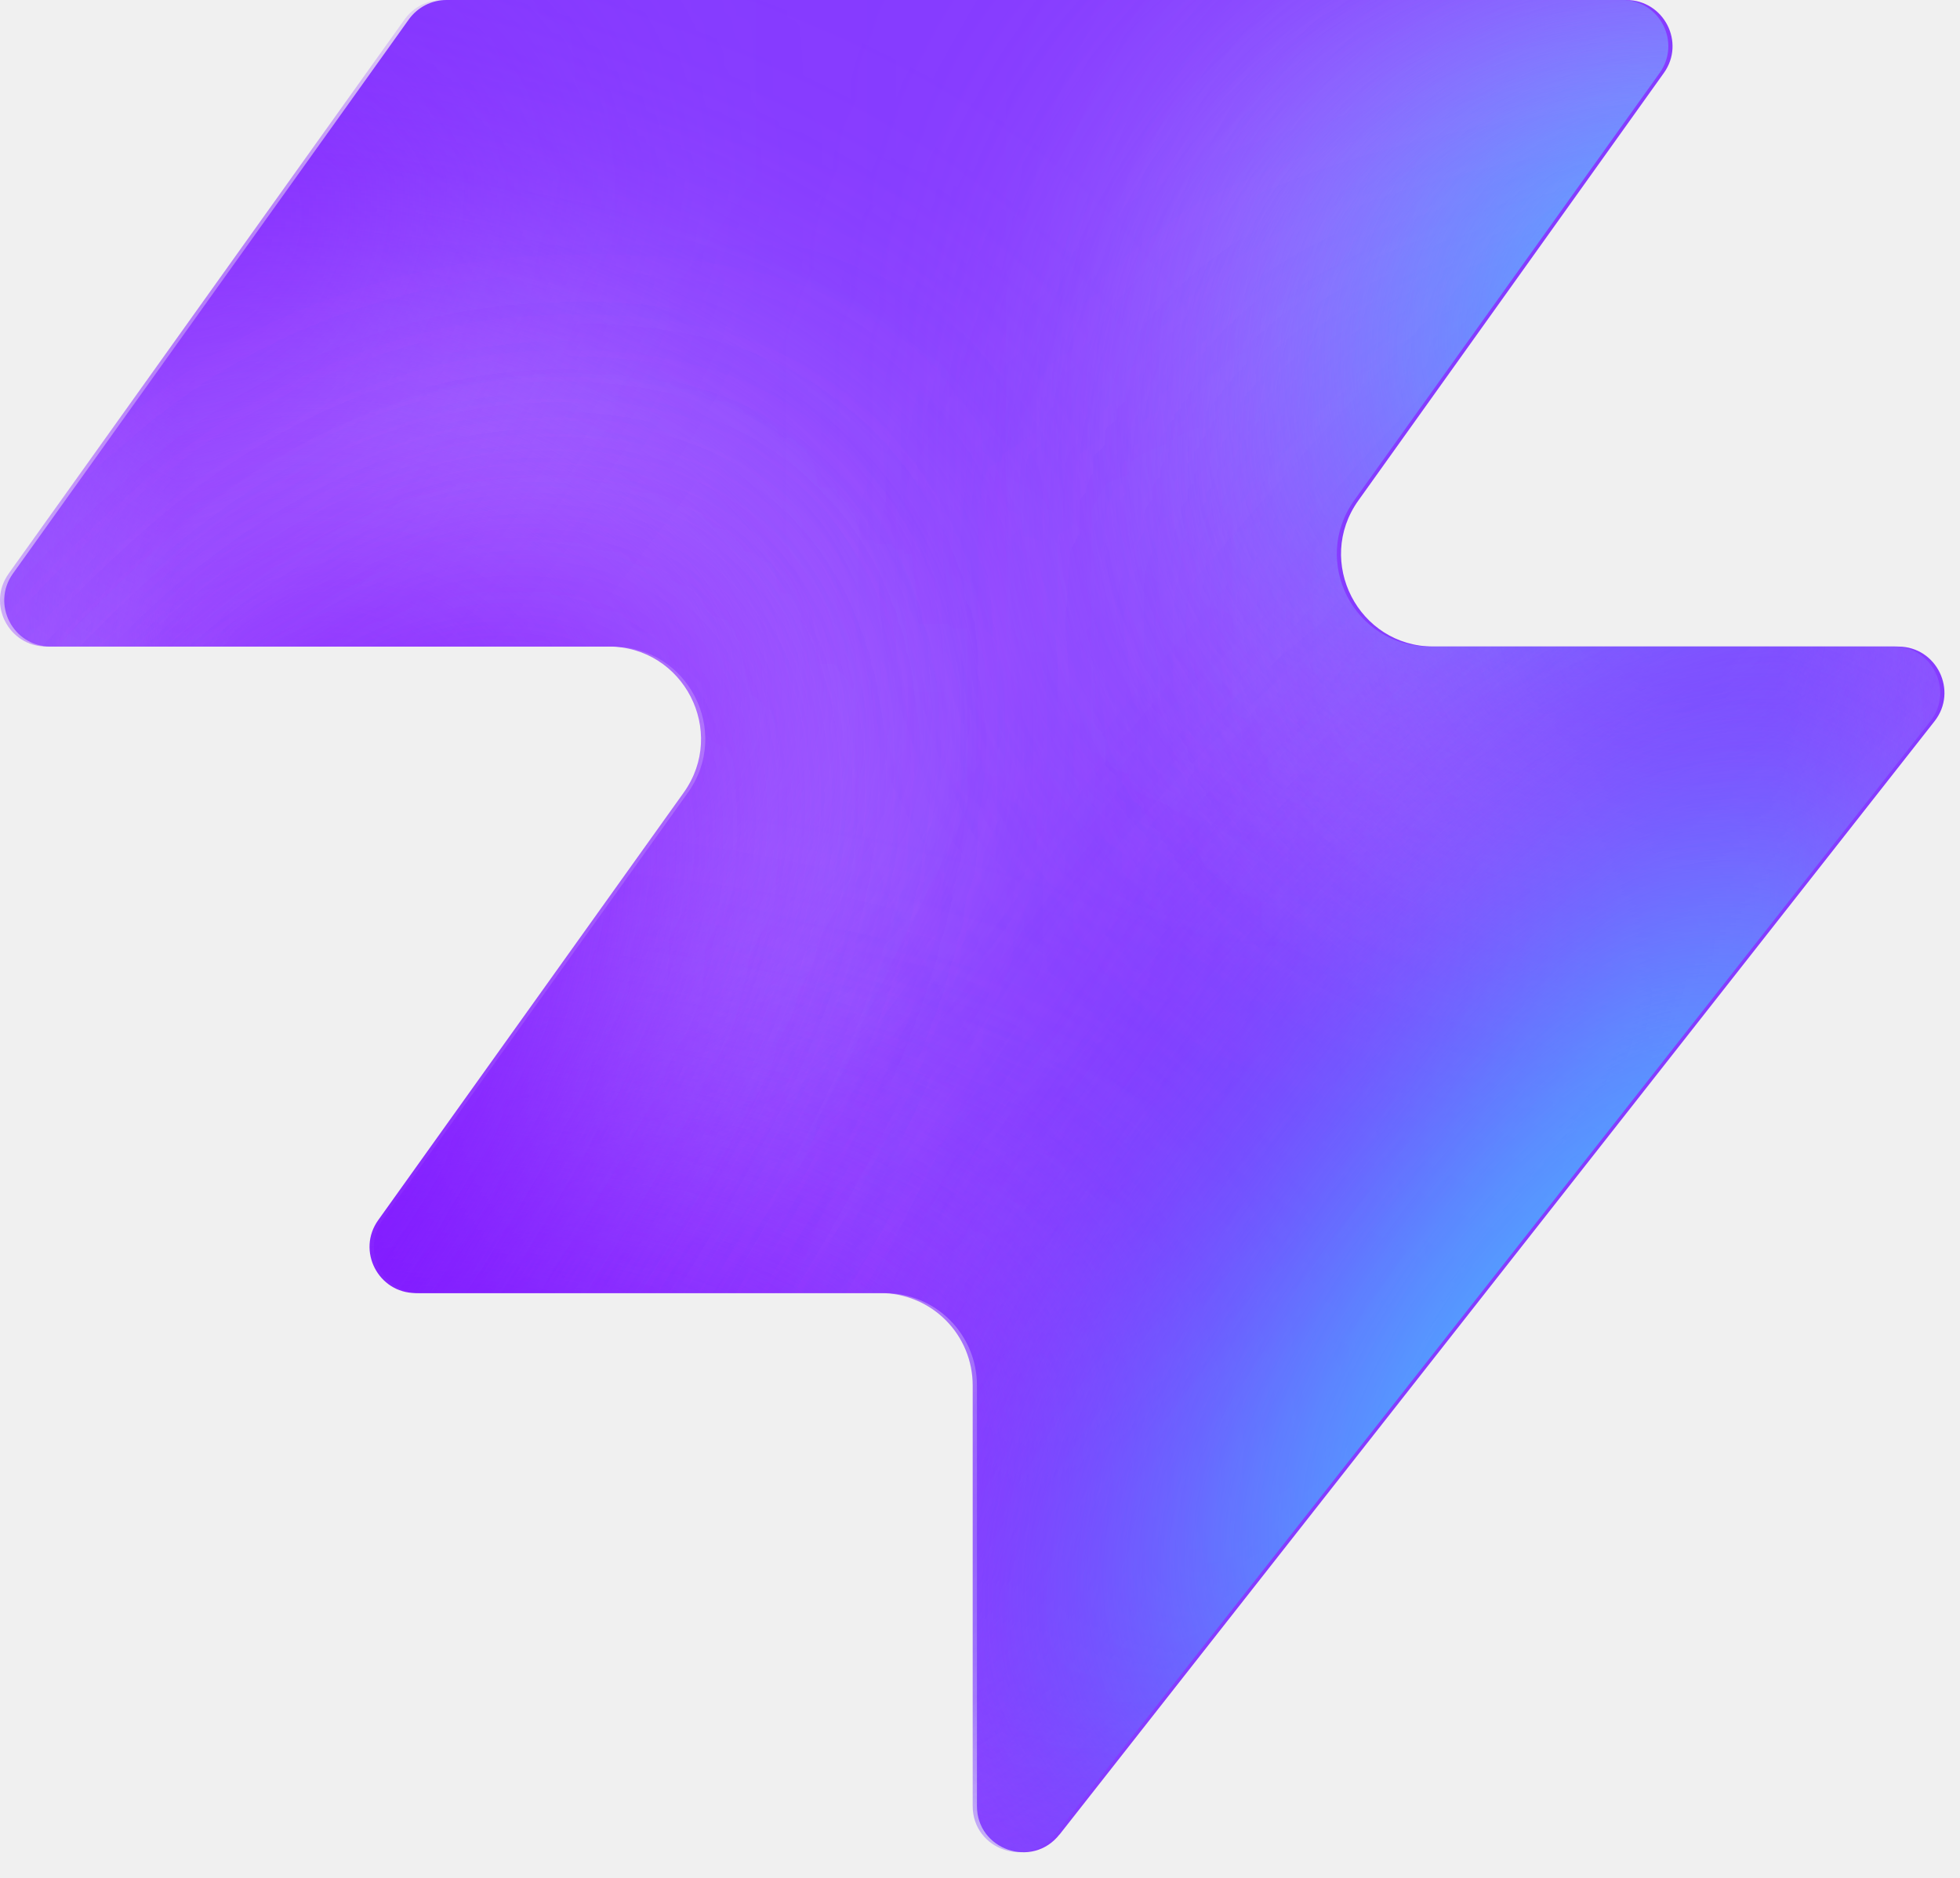
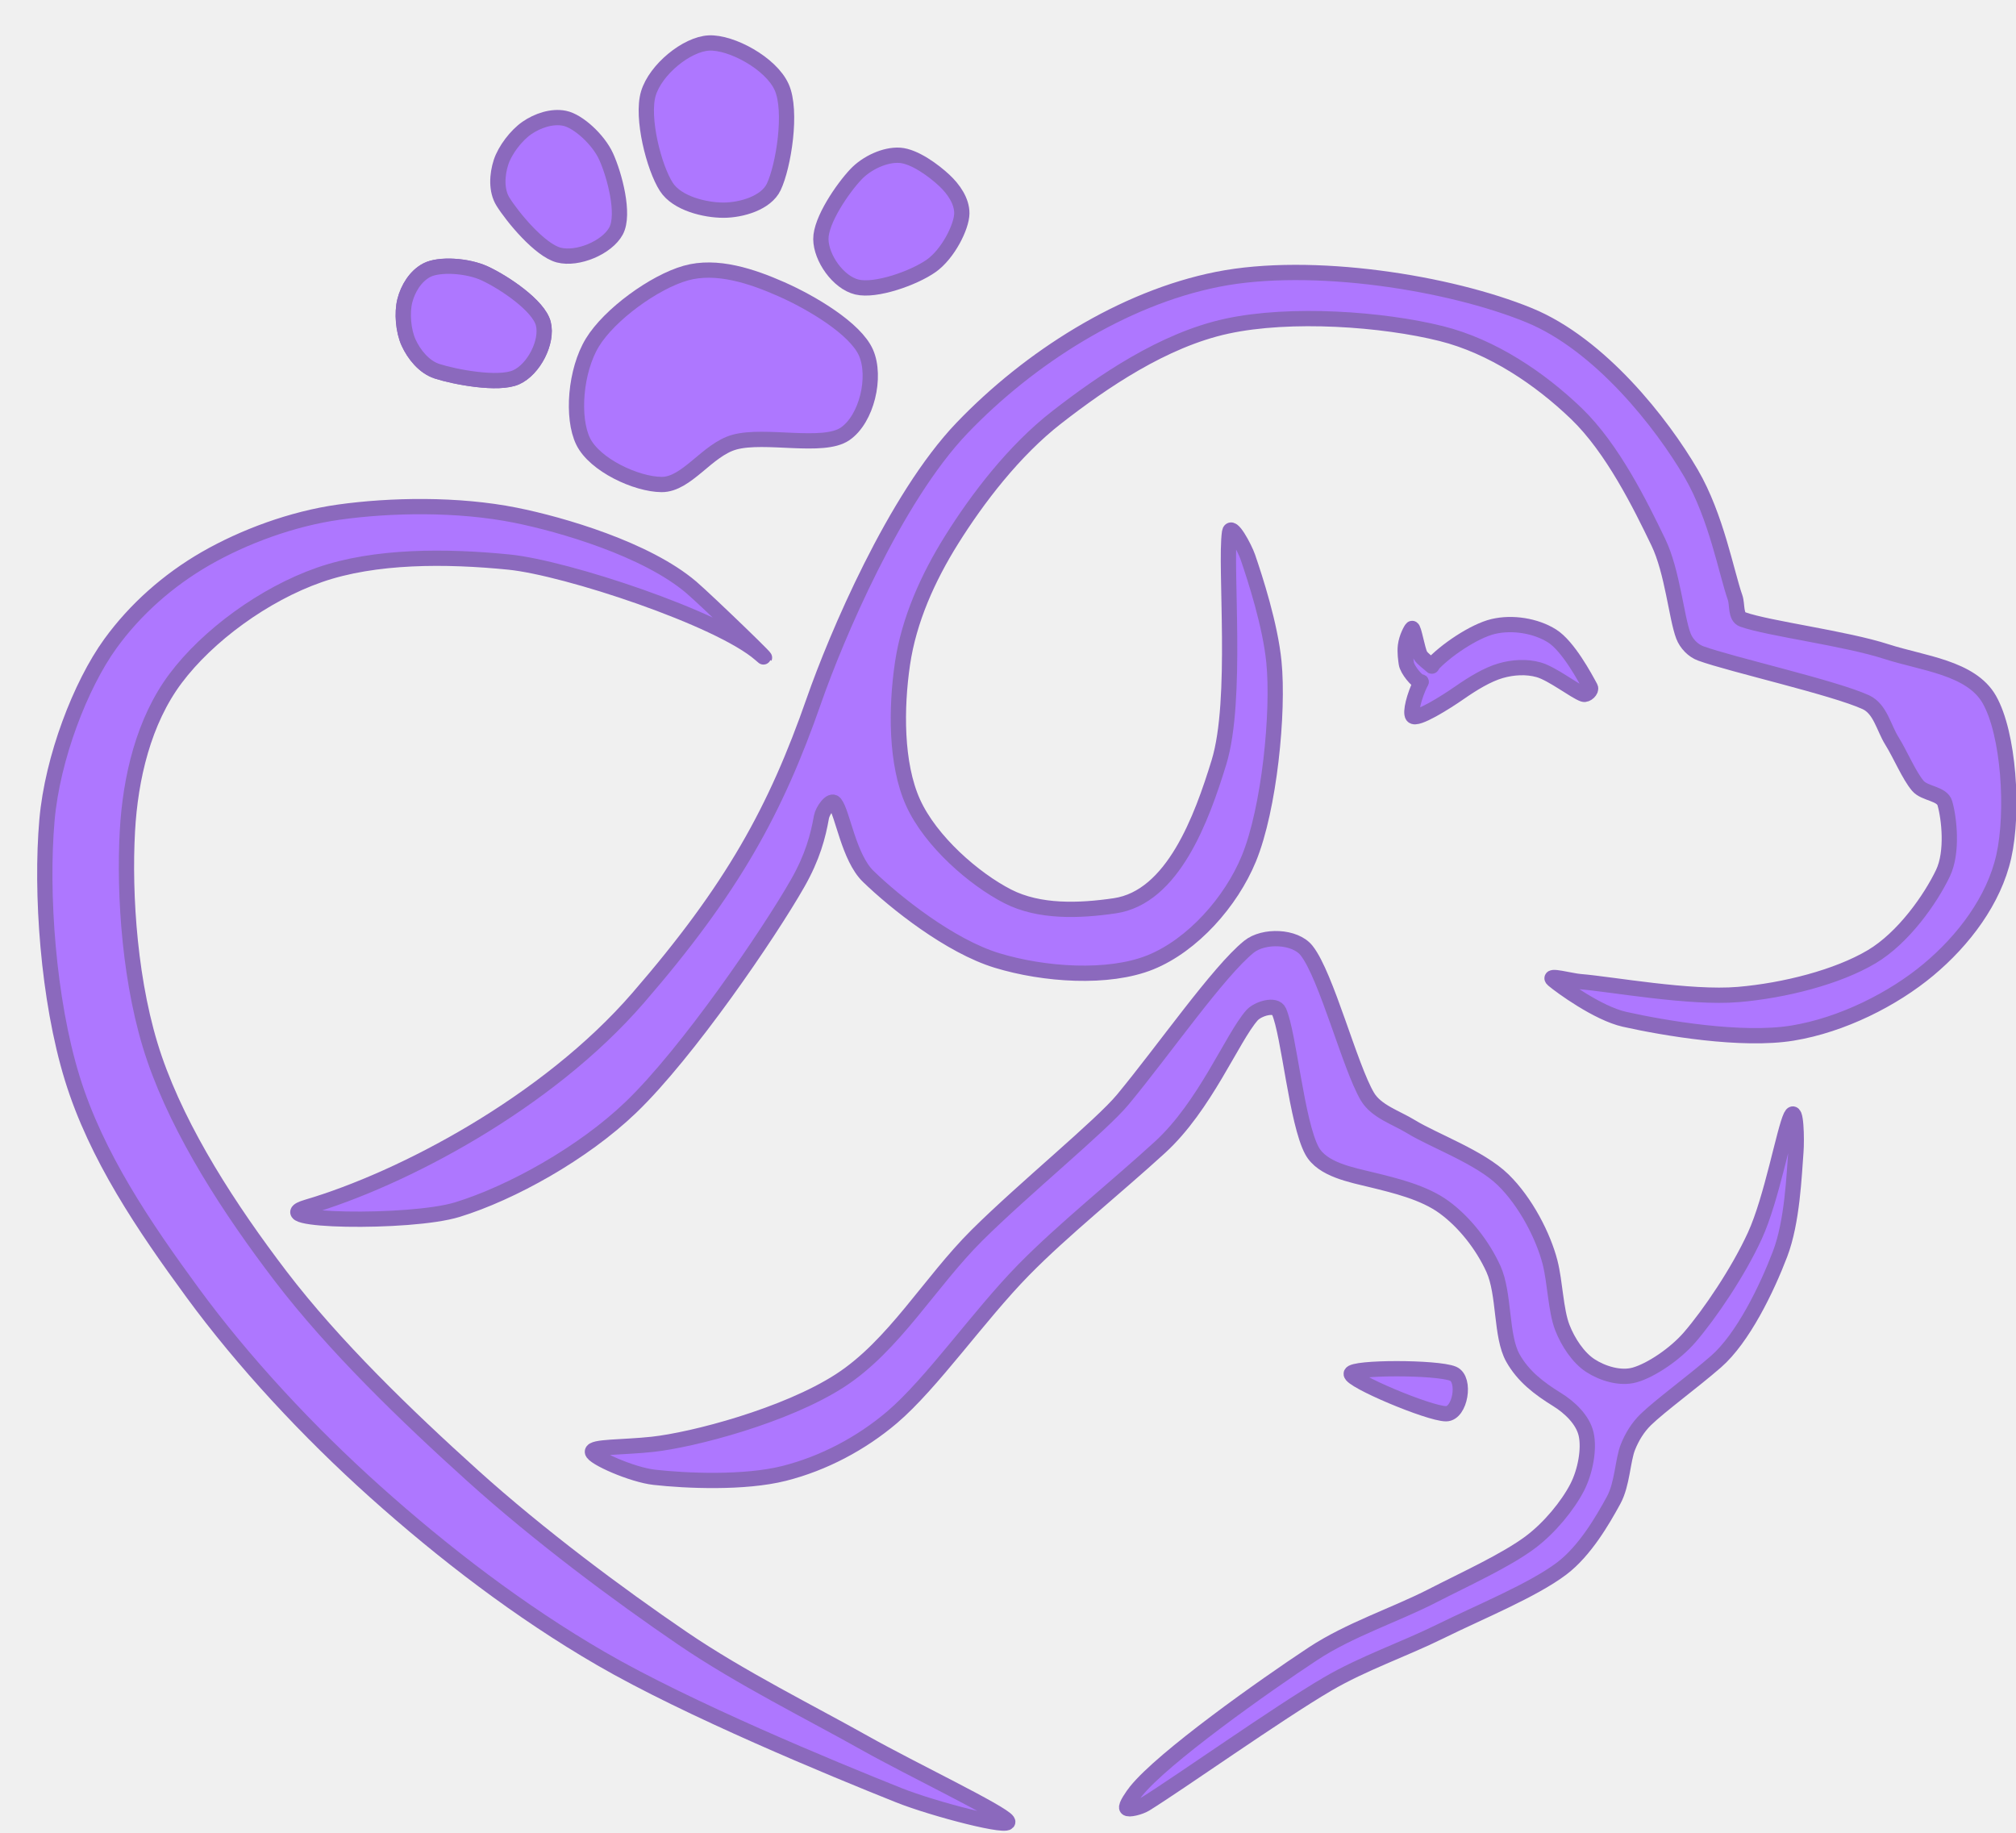
- <svg xmlns="http://www.w3.org/2000/svg" width="48" height="46" fill="none" viewBox="0 0 48 46">
-   <path fill="#863bff" d="M25.946 44.938c-.664.845-2.021.375-2.021-.698V33.937a2.26 2.26 0 0 0-2.262-2.262H10.287c-.92 0-1.456-1.04-.92-1.788l7.48-10.471c1.07-1.497 0-3.578-1.842-3.578H1.237c-.92 0-1.456-1.04-.92-1.788L10.013.474c.214-.297.556-.474.92-.474h28.894c.92 0 1.456 1.04.92 1.788l-7.48 10.471c-1.07 1.498 0 3.579 1.842 3.579h11.377c.943 0 1.473 1.088.89 1.83L25.947 44.94z" style="fill:#863bff;fill:color(display-p3 .525 .23 1);fill-opacity:1" />
-   <mask id="a" width="48" height="46" x="0" y="0" maskUnits="userSpaceOnUse" style="mask-type:alpha">
-     <path fill="#000" d="M25.842 44.938c-.664.844-2.021.375-2.021-.698V33.937a2.26 2.26 0 0 0-2.262-2.262H10.183c-.92 0-1.456-1.04-.92-1.788l7.48-10.471c1.07-1.498 0-3.579-1.842-3.579H1.133c-.92 0-1.456-1.04-.92-1.787L9.91.473c.214-.297.556-.474.92-.474h28.894c.92 0 1.456 1.04.92 1.788l-7.48 10.471c-1.07 1.498 0 3.578 1.842 3.578h11.377c.943 0 1.473 1.088.89 1.832L25.843 44.94z" style="fill:#000;fill-opacity:1" />
-   </mask>
-   <g mask="url(#a)">
-     <g filter="url(#b)">
-       <ellipse cx="5.508" cy="14.704" fill="#ede6ff" rx="5.508" ry="14.704" style="fill:#ede6ff;fill:color(display-p3 .927 .903 1);fill-opacity:1" transform="matrix(.00324 1 1 -.00324 -4.47 31.516)" />
-     </g>
-     <g filter="url(#c)">
-       <ellipse cx="10.399" cy="29.851" fill="#ede6ff" rx="10.399" ry="29.851" style="fill:#ede6ff;fill:color(display-p3 .927 .903 1);fill-opacity:1" transform="matrix(.00324 1 1 -.00324 -39.328 7.883)" />
-     </g>
-     <g filter="url(#d)">
-       <ellipse cx="5.508" cy="30.487" fill="#7e14ff" rx="5.508" ry="30.487" style="fill:#7e14ff;fill:color(display-p3 .492 .077 1);fill-opacity:1" transform="rotate(89.814 -25.913 -14.639)scale(1 -1)" />
-     </g>
-     <g filter="url(#e)">
-       <ellipse cx="5.508" cy="30.599" fill="#7e14ff" rx="5.508" ry="30.599" style="fill:#7e14ff;fill:color(display-p3 .492 .077 1);fill-opacity:1" transform="rotate(89.814 -32.644 -3.334)scale(1 -1)" />
-     </g>
-     <g filter="url(#f)">
-       <ellipse cx="5.508" cy="30.599" fill="#7e14ff" rx="5.508" ry="30.599" style="fill:#7e14ff;fill:color(display-p3 .492 .077 1);fill-opacity:1" transform="matrix(.00324 1 1 -.00324 -34.34 30.47)" />
-     </g>
-     <g filter="url(#g)">
-       <ellipse cx="14.072" cy="22.078" fill="#ede6ff" rx="14.072" ry="22.078" style="fill:#ede6ff;fill:color(display-p3 .927 .903 1);fill-opacity:1" transform="rotate(93.35 24.506 48.493)scale(-1 1)" />
-     </g>
-     <g filter="url(#h)">
-       <ellipse cx="3.47" cy="21.501" fill="#7e14ff" rx="3.47" ry="21.501" style="fill:#7e14ff;fill:color(display-p3 .492 .077 1);fill-opacity:1" transform="rotate(89.009 28.708 47.59)scale(-1 1)" />
-     </g>
-     <g filter="url(#i)">
-       <ellipse cx="3.47" cy="21.501" fill="#7e14ff" rx="3.47" ry="21.501" style="fill:#7e14ff;fill:color(display-p3 .492 .077 1);fill-opacity:1" transform="rotate(89.009 28.708 47.59)scale(-1 1)" />
-     </g>
-     <g filter="url(#j)">
-       <ellipse cx=".387" cy="8.972" fill="#7e14ff" rx="4.407" ry="29.108" style="fill:#7e14ff;fill:color(display-p3 .492 .077 1);fill-opacity:1" transform="rotate(39.51 .387 8.972)" />
-     </g>
-     <g filter="url(#k)">
-       <ellipse cx="47.523" cy="-6.092" fill="#7e14ff" rx="4.407" ry="29.108" style="fill:#7e14ff;fill:color(display-p3 .492 .077 1);fill-opacity:1" transform="rotate(37.892 47.523 -6.092)" />
-     </g>
-     <g filter="url(#l)">
-       <ellipse cx="41.412" cy="6.333" fill="#47bfff" rx="5.971" ry="9.665" style="fill:#47bfff;fill:color(display-p3 .28 .748 1);fill-opacity:1" transform="rotate(37.892 41.412 6.333)" />
-     </g>
-     <g filter="url(#m)">
-       <ellipse cx="-1.879" cy="38.332" fill="#7e14ff" rx="4.407" ry="29.108" style="fill:#7e14ff;fill:color(display-p3 .492 .077 1);fill-opacity:1" transform="rotate(37.892 -1.88 38.332)" />
-     </g>
-     <g filter="url(#n)">
-       <ellipse cx="-1.879" cy="38.332" fill="#7e14ff" rx="4.407" ry="29.108" style="fill:#7e14ff;fill:color(display-p3 .492 .077 1);fill-opacity:1" transform="rotate(37.892 -1.88 38.332)" />
-     </g>
-     <g filter="url(#o)">
-       <ellipse cx="35.651" cy="29.907" fill="#7e14ff" rx="4.407" ry="29.108" style="fill:#7e14ff;fill:color(display-p3 .492 .077 1);fill-opacity:1" transform="rotate(37.892 35.651 29.907)" />
-     </g>
-     <g filter="url(#p)">
-       <ellipse cx="38.418" cy="32.4" fill="#47bfff" rx="5.971" ry="15.297" style="fill:#47bfff;fill:color(display-p3 .28 .748 1);fill-opacity:1" transform="rotate(37.892 38.418 32.4)" />
-     </g>
+ <svg xmlns="http://www.w3.org/2000/svg" width="132" height="120" viewBox="0 0 132 120" fill="none">
+   <g clip-path="url(#clip0_2025_183)">
+     <path fill-rule="evenodd" clip-rule="evenodd" d="M47.364 13.761C46.191 13.761 44.337 13.335 43.629 12.235C42.81 10.963 41.987 7.698 42.452 6.128C42.917 4.558 44.964 2.886 46.419 2.815C47.873 2.744 50.472 4.132 51.18 5.702C51.887 7.271 51.3 10.892 50.664 12.235C50.161 13.297 48.536 13.761 47.364 13.761Z" fill="#AE77FF" stroke="#8B69BD" stroke-miterlimit="1.5" stroke-linecap="round" stroke-linejoin="round" />
+     <path fill-rule="evenodd" clip-rule="evenodd" d="M44.902 17.88C42.841 18.462 39.908 20.589 38.788 22.425C37.668 24.262 37.426 27.349 38.182 28.899C38.938 30.448 41.671 31.715 43.323 31.723C44.975 31.731 46.303 29.442 48.092 28.948C50.092 28.397 53.891 29.389 55.326 28.413C56.76 27.436 57.395 24.668 56.701 23.088C56.006 21.509 53.126 19.803 51.16 18.935C49.238 18.087 46.933 17.307 44.902 17.88Z" fill="#AE77FF" stroke="#8B69BD" stroke-miterlimit="1.5" stroke-linecap="round" stroke-linejoin="round" />
+     <path fill-rule="evenodd" clip-rule="evenodd" d="M26.755 22.433C26.403 21.664 26.307 20.484 26.507 19.692C26.707 18.902 27.205 18.069 27.956 17.684C28.761 17.271 30.596 17.376 31.731 17.898C33.001 18.483 35.276 20.01 35.574 21.191C35.874 22.381 34.953 24.184 33.794 24.703C32.634 25.223 29.791 24.685 28.619 24.307C27.763 24.031 27.107 23.203 26.755 22.433Z" fill="#AE77FF" stroke="#8B69BD" stroke-miterlimit="1.5" stroke-linecap="round" stroke-linejoin="round" />
+     <path fill-rule="evenodd" clip-rule="evenodd" d="M26.755 22.433C26.403 21.664 26.307 20.484 26.507 19.692C26.707 18.902 27.205 18.069 27.956 17.684C28.761 17.271 30.596 17.376 31.731 17.898C33.001 18.483 35.276 20.01 35.574 21.191C35.874 22.381 34.953 24.184 33.794 24.703C32.634 25.223 29.791 24.685 28.619 24.307C27.763 24.031 27.107 23.203 26.755 22.433Z" fill="#AE77FF" stroke="#8B69BD" stroke-miterlimit="1.5" stroke-linecap="round" stroke-linejoin="round" />
+     <path fill-rule="evenodd" clip-rule="evenodd" d="M32.804 10.627C33.064 9.824 33.799 8.864 34.493 8.383C35.185 7.904 36.134 7.575 36.966 7.745C37.859 7.926 39.178 9.138 39.681 10.236C40.242 11.466 40.921 14.034 40.338 15.119C39.751 16.212 37.818 17.019 36.584 16.7C35.35 16.381 33.563 14.218 32.933 13.206C32.474 12.468 32.544 11.431 32.804 10.627Z" fill="#AE77FF" stroke="#8B69BD" stroke-miterlimit="1.5" stroke-linecap="round" stroke-linejoin="round" />
+     <path fill-rule="evenodd" clip-rule="evenodd" d="M58.917 10.168C59.883 10.234 61.155 11.179 61.831 11.813C62.432 12.376 62.984 13.158 62.977 13.972C62.969 14.844 62.073 16.633 60.967 17.41C59.822 18.213 57.336 19.089 56.111 18.794C54.877 18.496 53.759 16.887 53.747 15.657C53.734 14.428 55.176 12.332 56.038 11.418C56.746 10.666 57.952 10.102 58.917 10.168Z" fill="#AE77FF" stroke="#8B69BD" stroke-miterlimit="1.5" stroke-linecap="round" stroke-linejoin="round" />
+     <path fill-rule="evenodd" clip-rule="evenodd" d="M93.733 43.581C94.611 42.606 96.514 41.317 97.77 41.019C99.026 40.721 100.559 40.969 101.619 41.636C102.679 42.302 103.79 44.379 104.132 45.015C104.231 45.199 103.88 45.526 103.677 45.456C103.112 45.262 101.649 44.111 100.746 43.854C99.95 43.628 99.05 43.685 98.255 43.916C97.39 44.167 96.431 44.752 95.555 45.361C94.675 45.973 92.743 47.197 92.498 46.874C92.326 46.647 92.581 45.586 93.045 44.644" fill="#AE77FF" />
+     <path d="M93.733 43.581C94.611 42.606 96.514 41.317 97.77 41.019C99.026 40.721 100.559 40.969 101.619 41.636C102.679 42.302 103.79 44.379 104.132 45.015C104.231 45.199 103.88 45.526 103.677 45.456C103.112 45.262 101.649 44.111 100.746 43.854C99.95 43.628 99.05 43.685 98.255 43.916C97.39 44.167 96.431 44.752 95.555 45.361C94.675 45.973 92.743 47.197 92.498 46.874C92.326 46.647 92.581 45.586 93.045 44.644" stroke="#8B69BD" stroke-miterlimit="1.5" stroke-linecap="round" stroke-linejoin="round" />
+     <path fill-rule="evenodd" clip-rule="evenodd" d="M93.045 44.644C93.033 44.647 93.022 44.648 93.012 44.648C92.8 44.633 92.132 43.848 92.078 43.428C92.049 43.199 91.97 42.728 92.024 42.282C92.09 41.737 92.391 41.199 92.452 41.15C92.563 41.061 92.81 42.563 92.995 42.895C93.135 43.145 93.564 43.429 93.75 43.614" fill="#AE77FF" />
+     <path d="M93.045 44.644C93.033 44.647 93.022 44.648 93.012 44.648C92.8 44.633 92.132 43.848 92.078 43.428C92.049 43.199 91.97 42.728 92.024 42.282C92.09 41.737 92.391 41.199 92.452 41.15C92.563 41.061 92.81 42.563 92.995 42.895C93.135 43.145 93.564 43.429 93.75 43.614" stroke="#8B69BD" stroke-miterlimit="1.5" stroke-linecap="round" stroke-linejoin="round" />
+     <path fill-rule="evenodd" clip-rule="evenodd" d="M88.47 89.943C88.546 89.507 94.105 89.507 95.141 89.943C95.991 90.302 95.614 92.564 94.684 92.564C93.572 92.564 88.394 90.38 88.47 89.943Z" fill="#AE77FF" stroke="#8B69BD" stroke-miterlimit="1.5" stroke-linecap="round" stroke-linejoin="round" />
+     <path fill-rule="evenodd" clip-rule="evenodd" d="M38.788 95.059C38.767 94.7 40.762 94.777 42.71 94.567C45.386 94.278 51.439 92.688 54.982 90.406C58.526 88.125 60.881 83.946 63.971 80.876C67.052 77.816 72.108 73.697 73.523 71.987C76.229 68.716 79.769 63.615 81.773 61.99C82.735 61.211 84.791 61.278 85.551 62.238C86.844 63.872 88.391 69.873 89.532 71.796C90.112 72.775 91.406 73.166 92.399 73.774C93.88 74.682 96.901 75.766 98.416 77.244C99.918 78.709 101.057 80.965 101.489 82.643C101.825 83.948 101.858 85.799 102.298 86.926C102.667 87.873 103.335 88.89 104.125 89.407C104.915 89.922 106.083 90.293 107.036 90.023C108.121 89.715 109.696 88.645 110.634 87.558C111.946 86.037 113.813 83.285 114.904 80.902C116.009 78.488 116.818 73.989 117.265 73.075C117.614 72.361 117.65 74.632 117.588 75.417C117.47 76.921 117.361 79.986 116.553 82.103C115.68 84.394 114.119 87.619 112.349 89.16C110.812 90.497 108.715 92.019 107.756 92.95C107.239 93.452 106.853 94.088 106.591 94.745C106.241 95.624 106.233 97.164 105.653 98.227C104.931 99.552 103.768 101.551 102.257 102.695C100.368 104.125 96.872 105.548 94.317 106.809C91.881 108.011 89.264 108.892 86.926 110.26C83.705 112.145 77.182 116.764 74.991 118.118C74.644 118.332 73.884 118.522 73.781 118.383C73.679 118.244 74.165 117.549 74.376 117.286C76.148 115.079 82.733 110.412 85.962 108.282C88.357 106.702 91.378 105.721 93.751 104.504C95.932 103.385 98.613 102.165 100.199 100.979C101.472 100.026 102.655 98.569 103.265 97.389C103.81 96.332 104.071 94.859 103.854 93.901C103.639 92.958 102.778 92.147 101.958 91.639C100.762 90.898 99.737 90.119 99.06 88.915C98.251 87.476 98.531 84.717 97.779 83.071C97.071 81.52 95.882 80.008 94.551 79.037C93.221 78.066 91.325 77.619 89.797 77.244C88.494 76.924 86.583 76.582 85.909 75.353C84.9 73.516 84.398 67.696 83.742 66.217C83.509 65.692 82.352 66.045 81.969 66.482C80.671 67.965 78.901 72.419 75.956 75.113C73.058 77.764 69.612 80.51 67.023 83.148C64.075 86.153 61.013 90.584 58.399 92.805C56.398 94.504 53.93 95.818 51.339 96.471C48.746 97.124 44.933 96.96 42.841 96.725C41.38 96.561 38.81 95.419 38.788 95.059Z" fill="#AE77FF" stroke="#8B69BD" stroke-miterlimit="1.5" stroke-linecap="round" stroke-linejoin="round" />
+     <path fill-rule="evenodd" clip-rule="evenodd" d="M20.109 79.032C26.281 77.219 35.803 72.244 41.781 65.339C47.971 58.189 50.793 53.043 53.294 45.87C54.732 41.746 58.585 32.622 62.988 28.025C67.391 23.429 73.524 19.521 79.712 18.29C85.901 17.059 94.947 18.518 100.117 20.638C104.772 22.545 108.821 27.725 110.733 31.004C112.38 33.828 113.042 37.522 113.604 39.114C113.774 39.595 113.611 40.38 114.11 40.559C115.763 41.151 120.832 41.792 123.522 42.665C125.885 43.431 129.056 43.707 130.25 45.795C131.529 48.032 131.861 53.137 131.198 56.086C130.555 58.943 128.576 61.563 126.27 63.489C123.964 65.415 120.621 67.109 117.363 67.642C114.047 68.183 108.982 67.321 106.371 66.739C104.616 66.348 102.181 64.562 101.696 64.151C101.255 63.776 102.876 64.225 103.465 64.271C105.487 64.432 110.646 65.385 113.825 65.114C116.845 64.857 120.311 63.971 122.543 62.646C124.64 61.403 126.418 58.845 127.218 57.169C127.881 55.781 127.618 53.548 127.344 52.595C127.156 51.941 126.023 51.98 125.575 51.452C124.996 50.77 124.438 49.416 123.87 48.503C123.333 47.642 123.112 46.409 122.164 45.975C120.079 45.022 113.352 43.508 111.362 42.785C110.847 42.599 110.413 42.135 110.224 41.642C109.761 40.428 109.506 37.423 108.582 35.503C107.413 33.076 105.581 29.354 103.212 27.077C100.843 24.8 97.726 22.68 94.368 21.841C90.552 20.888 84.511 20.447 80.316 21.359C76.171 22.261 72.198 24.988 69.198 27.318C66.388 29.499 63.996 32.646 62.312 35.337C60.755 37.824 59.511 40.595 59.09 43.462C58.669 46.331 58.636 50.012 59.785 52.55C60.934 55.088 63.784 57.563 65.984 58.689C68.05 59.746 70.671 59.645 72.988 59.306C76.809 58.746 78.688 53.57 79.811 49.917C81.064 45.842 80.19 37.095 80.506 34.856C80.598 34.199 81.49 35.851 81.706 36.481C82.19 37.895 83.171 40.917 83.411 43.342C83.736 46.617 83.117 52.944 81.769 56.221C80.601 59.061 78.073 61.896 75.326 63.007C72.578 64.118 68.361 63.825 65.281 62.887C62.202 61.949 58.616 59.095 56.848 57.38C55.569 56.14 55.179 53.242 54.668 52.595C54.409 52.266 53.855 53.092 53.784 53.498C53.568 54.729 53.209 56.105 52.236 57.816C50.368 61.101 45.021 68.938 41.307 72.501C38.171 75.511 33.485 78.108 29.952 79.197C26.83 80.158 16.974 79.953 20.109 79.032Z" fill="#AE77FF" stroke="#8B69BD" stroke-miterlimit="1.5" stroke-linecap="round" stroke-linejoin="round" />
+     <path fill-rule="evenodd" clip-rule="evenodd" d="M49.779 42.836C51.279 44.148 46.25 39.297 45.268 38.46C42.322 35.95 36.749 34.334 33.758 33.734C29.985 32.978 25.578 33.058 22.195 33.531C19.128 33.961 15.956 35.14 13.462 36.574C11.025 37.976 8.857 39.891 7.23 42.138C5.267 44.85 3.433 49.631 3.076 53.686C2.659 58.429 3.14 65.436 4.729 70.595C6.299 75.691 9.422 80.291 12.613 84.645C15.92 89.158 20.159 93.722 24.57 97.674C29.027 101.666 34.026 105.51 39.354 108.598C45.066 111.909 54.41 115.767 58.845 117.539C61.101 118.441 66.335 119.802 65.966 119.233C65.596 118.663 59.719 115.861 56.627 114.123C53.084 112.131 48.482 109.852 44.709 107.282C40.437 104.372 35.274 100.517 30.993 96.661C26.605 92.707 21.857 88.117 18.378 83.561C15.031 79.175 11.794 74.18 10.121 69.323C8.485 64.571 8.113 58.566 8.342 54.416C8.534 50.942 9.4 47.217 11.496 44.42C13.591 41.625 17.276 38.91 20.914 37.64C24.553 36.37 29.202 36.39 33.328 36.802C37.062 37.175 47.1 40.492 49.779 42.836Z" fill="#AE77FF" stroke="#8B69BD" stroke-miterlimit="1.5" stroke-linecap="round" stroke-linejoin="round" />
  </g>
  <defs>
-     <filter id="b" width="60.045" height="41.654" x="-19.77" y="16.149" color-interpolation-filters="sRGB" filterUnits="userSpaceOnUse">
-       <feFlood flood-opacity="0" result="BackgroundImageFix" />
-       <feBlend in="SourceGraphic" in2="BackgroundImageFix" result="shape" />
-       <feGaussianBlur result="effect1_foregroundBlur_2002_17158" stdDeviation="7.659" />
-     </filter>
-     <filter id="c" width="90.34" height="51.437" x="-54.613" y="-7.533" color-interpolation-filters="sRGB" filterUnits="userSpaceOnUse">
-       <feFlood flood-opacity="0" result="BackgroundImageFix" />
-       <feBlend in="SourceGraphic" in2="BackgroundImageFix" result="shape" />
-       <feGaussianBlur result="effect1_foregroundBlur_2002_17158" stdDeviation="7.659" />
-     </filter>
-     <filter id="d" width="79.355" height="29.4" x="-49.64" y="2.03" color-interpolation-filters="sRGB" filterUnits="userSpaceOnUse">
-       <feFlood flood-opacity="0" result="BackgroundImageFix" />
-       <feBlend in="SourceGraphic" in2="BackgroundImageFix" result="shape" />
-       <feGaussianBlur result="effect1_foregroundBlur_2002_17158" stdDeviation="4.596" />
-     </filter>
-     <filter id="e" width="79.579" height="29.4" x="-45.045" y="20.029" color-interpolation-filters="sRGB" filterUnits="userSpaceOnUse">
-       <feFlood flood-opacity="0" result="BackgroundImageFix" />
-       <feBlend in="SourceGraphic" in2="BackgroundImageFix" result="shape" />
-       <feGaussianBlur result="effect1_foregroundBlur_2002_17158" stdDeviation="4.596" />
-     </filter>
-     <filter id="f" width="79.579" height="29.4" x="-43.513" y="21.178" color-interpolation-filters="sRGB" filterUnits="userSpaceOnUse">
-       <feFlood flood-opacity="0" result="BackgroundImageFix" />
-       <feBlend in="SourceGraphic" in2="BackgroundImageFix" result="shape" />
-       <feGaussianBlur result="effect1_foregroundBlur_2002_17158" stdDeviation="4.596" />
-     </filter>
-     <filter id="g" width="74.749" height="58.852" x="15.756" y="-17.901" color-interpolation-filters="sRGB" filterUnits="userSpaceOnUse">
-       <feFlood flood-opacity="0" result="BackgroundImageFix" />
-       <feBlend in="SourceGraphic" in2="BackgroundImageFix" result="shape" />
-       <feGaussianBlur result="effect1_foregroundBlur_2002_17158" stdDeviation="7.659" />
-     </filter>
-     <filter id="h" width="61.377" height="25.362" x="23.548" y="2.284" color-interpolation-filters="sRGB" filterUnits="userSpaceOnUse">
-       <feFlood flood-opacity="0" result="BackgroundImageFix" />
-       <feBlend in="SourceGraphic" in2="BackgroundImageFix" result="shape" />
-       <feGaussianBlur result="effect1_foregroundBlur_2002_17158" stdDeviation="4.596" />
-     </filter>
-     <filter id="i" width="61.377" height="25.362" x="23.548" y="2.284" color-interpolation-filters="sRGB" filterUnits="userSpaceOnUse">
-       <feFlood flood-opacity="0" result="BackgroundImageFix" />
-       <feBlend in="SourceGraphic" in2="BackgroundImageFix" result="shape" />
-       <feGaussianBlur result="effect1_foregroundBlur_2002_17158" stdDeviation="4.596" />
-     </filter>
-     <filter id="j" width="56.045" height="63.649" x="-27.636" y="-22.853" color-interpolation-filters="sRGB" filterUnits="userSpaceOnUse">
-       <feFlood flood-opacity="0" result="BackgroundImageFix" />
-       <feBlend in="SourceGraphic" in2="BackgroundImageFix" result="shape" />
-       <feGaussianBlur result="effect1_foregroundBlur_2002_17158" stdDeviation="4.596" />
-     </filter>
-     <filter id="k" width="54.814" height="64.646" x="20.116" y="-38.415" color-interpolation-filters="sRGB" filterUnits="userSpaceOnUse">
-       <feFlood flood-opacity="0" result="BackgroundImageFix" />
-       <feBlend in="SourceGraphic" in2="BackgroundImageFix" result="shape" />
-       <feGaussianBlur result="effect1_foregroundBlur_2002_17158" stdDeviation="4.596" />
-     </filter>
-     <filter id="l" width="33.541" height="35.313" x="24.641" y="-11.323" color-interpolation-filters="sRGB" filterUnits="userSpaceOnUse">
-       <feFlood flood-opacity="0" result="BackgroundImageFix" />
-       <feBlend in="SourceGraphic" in2="BackgroundImageFix" result="shape" />
-       <feGaussianBlur result="effect1_foregroundBlur_2002_17158" stdDeviation="4.596" />
-     </filter>
-     <filter id="m" width="54.814" height="64.646" x="-29.286" y="6.009" color-interpolation-filters="sRGB" filterUnits="userSpaceOnUse">
-       <feFlood flood-opacity="0" result="BackgroundImageFix" />
-       <feBlend in="SourceGraphic" in2="BackgroundImageFix" result="shape" />
-       <feGaussianBlur result="effect1_foregroundBlur_2002_17158" stdDeviation="4.596" />
-     </filter>
-     <filter id="n" width="54.814" height="64.646" x="-29.286" y="6.009" color-interpolation-filters="sRGB" filterUnits="userSpaceOnUse">
-       <feFlood flood-opacity="0" result="BackgroundImageFix" />
-       <feBlend in="SourceGraphic" in2="BackgroundImageFix" result="shape" />
-       <feGaussianBlur result="effect1_foregroundBlur_2002_17158" stdDeviation="4.596" />
-     </filter>
-     <filter id="o" width="54.814" height="64.646" x="8.244" y="-2.416" color-interpolation-filters="sRGB" filterUnits="userSpaceOnUse">
-       <feFlood flood-opacity="0" result="BackgroundImageFix" />
-       <feBlend in="SourceGraphic" in2="BackgroundImageFix" result="shape" />
-       <feGaussianBlur result="effect1_foregroundBlur_2002_17158" stdDeviation="4.596" />
-     </filter>
-     <filter id="p" width="39.409" height="43.623" x="18.713" y="10.588" color-interpolation-filters="sRGB" filterUnits="userSpaceOnUse">
-       <feFlood flood-opacity="0" result="BackgroundImageFix" />
-       <feBlend in="SourceGraphic" in2="BackgroundImageFix" result="shape" />
-       <feGaussianBlur result="effect1_foregroundBlur_2002_17158" stdDeviation="4.596" />
-     </filter>
+     <clipPath id="clip0_2025_183">
+       <rect width="132" height="120" fill="white" />
+     </clipPath>
  </defs>
</svg>
